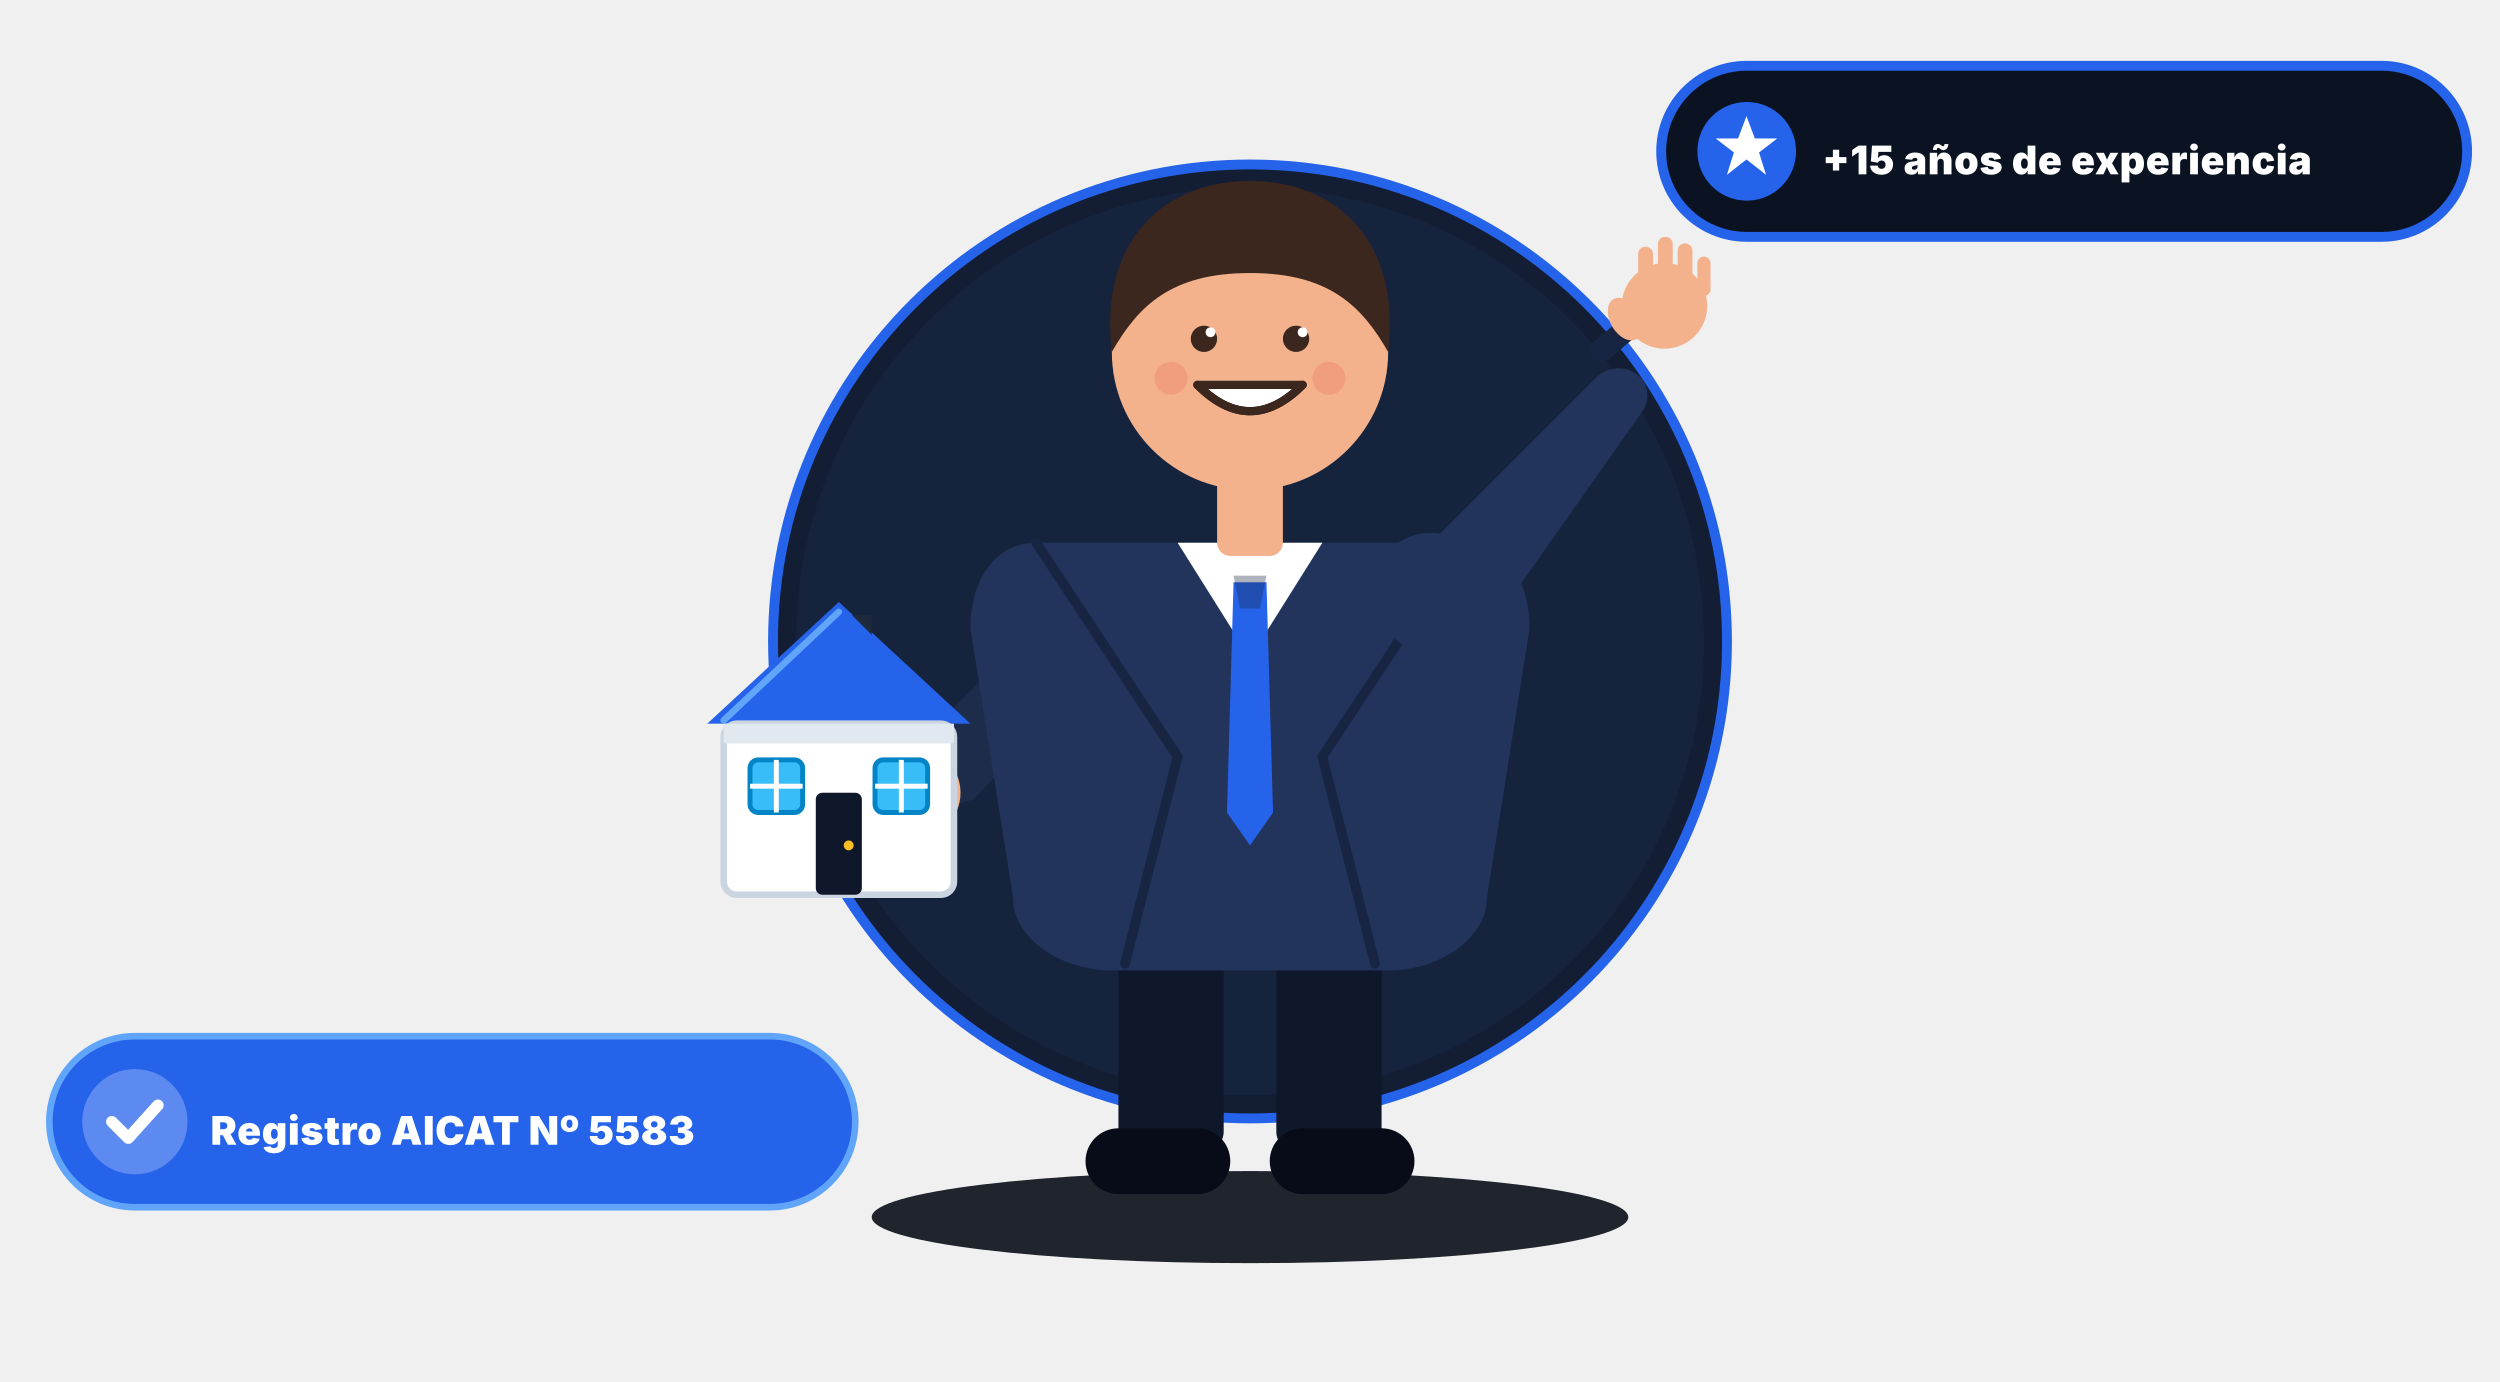
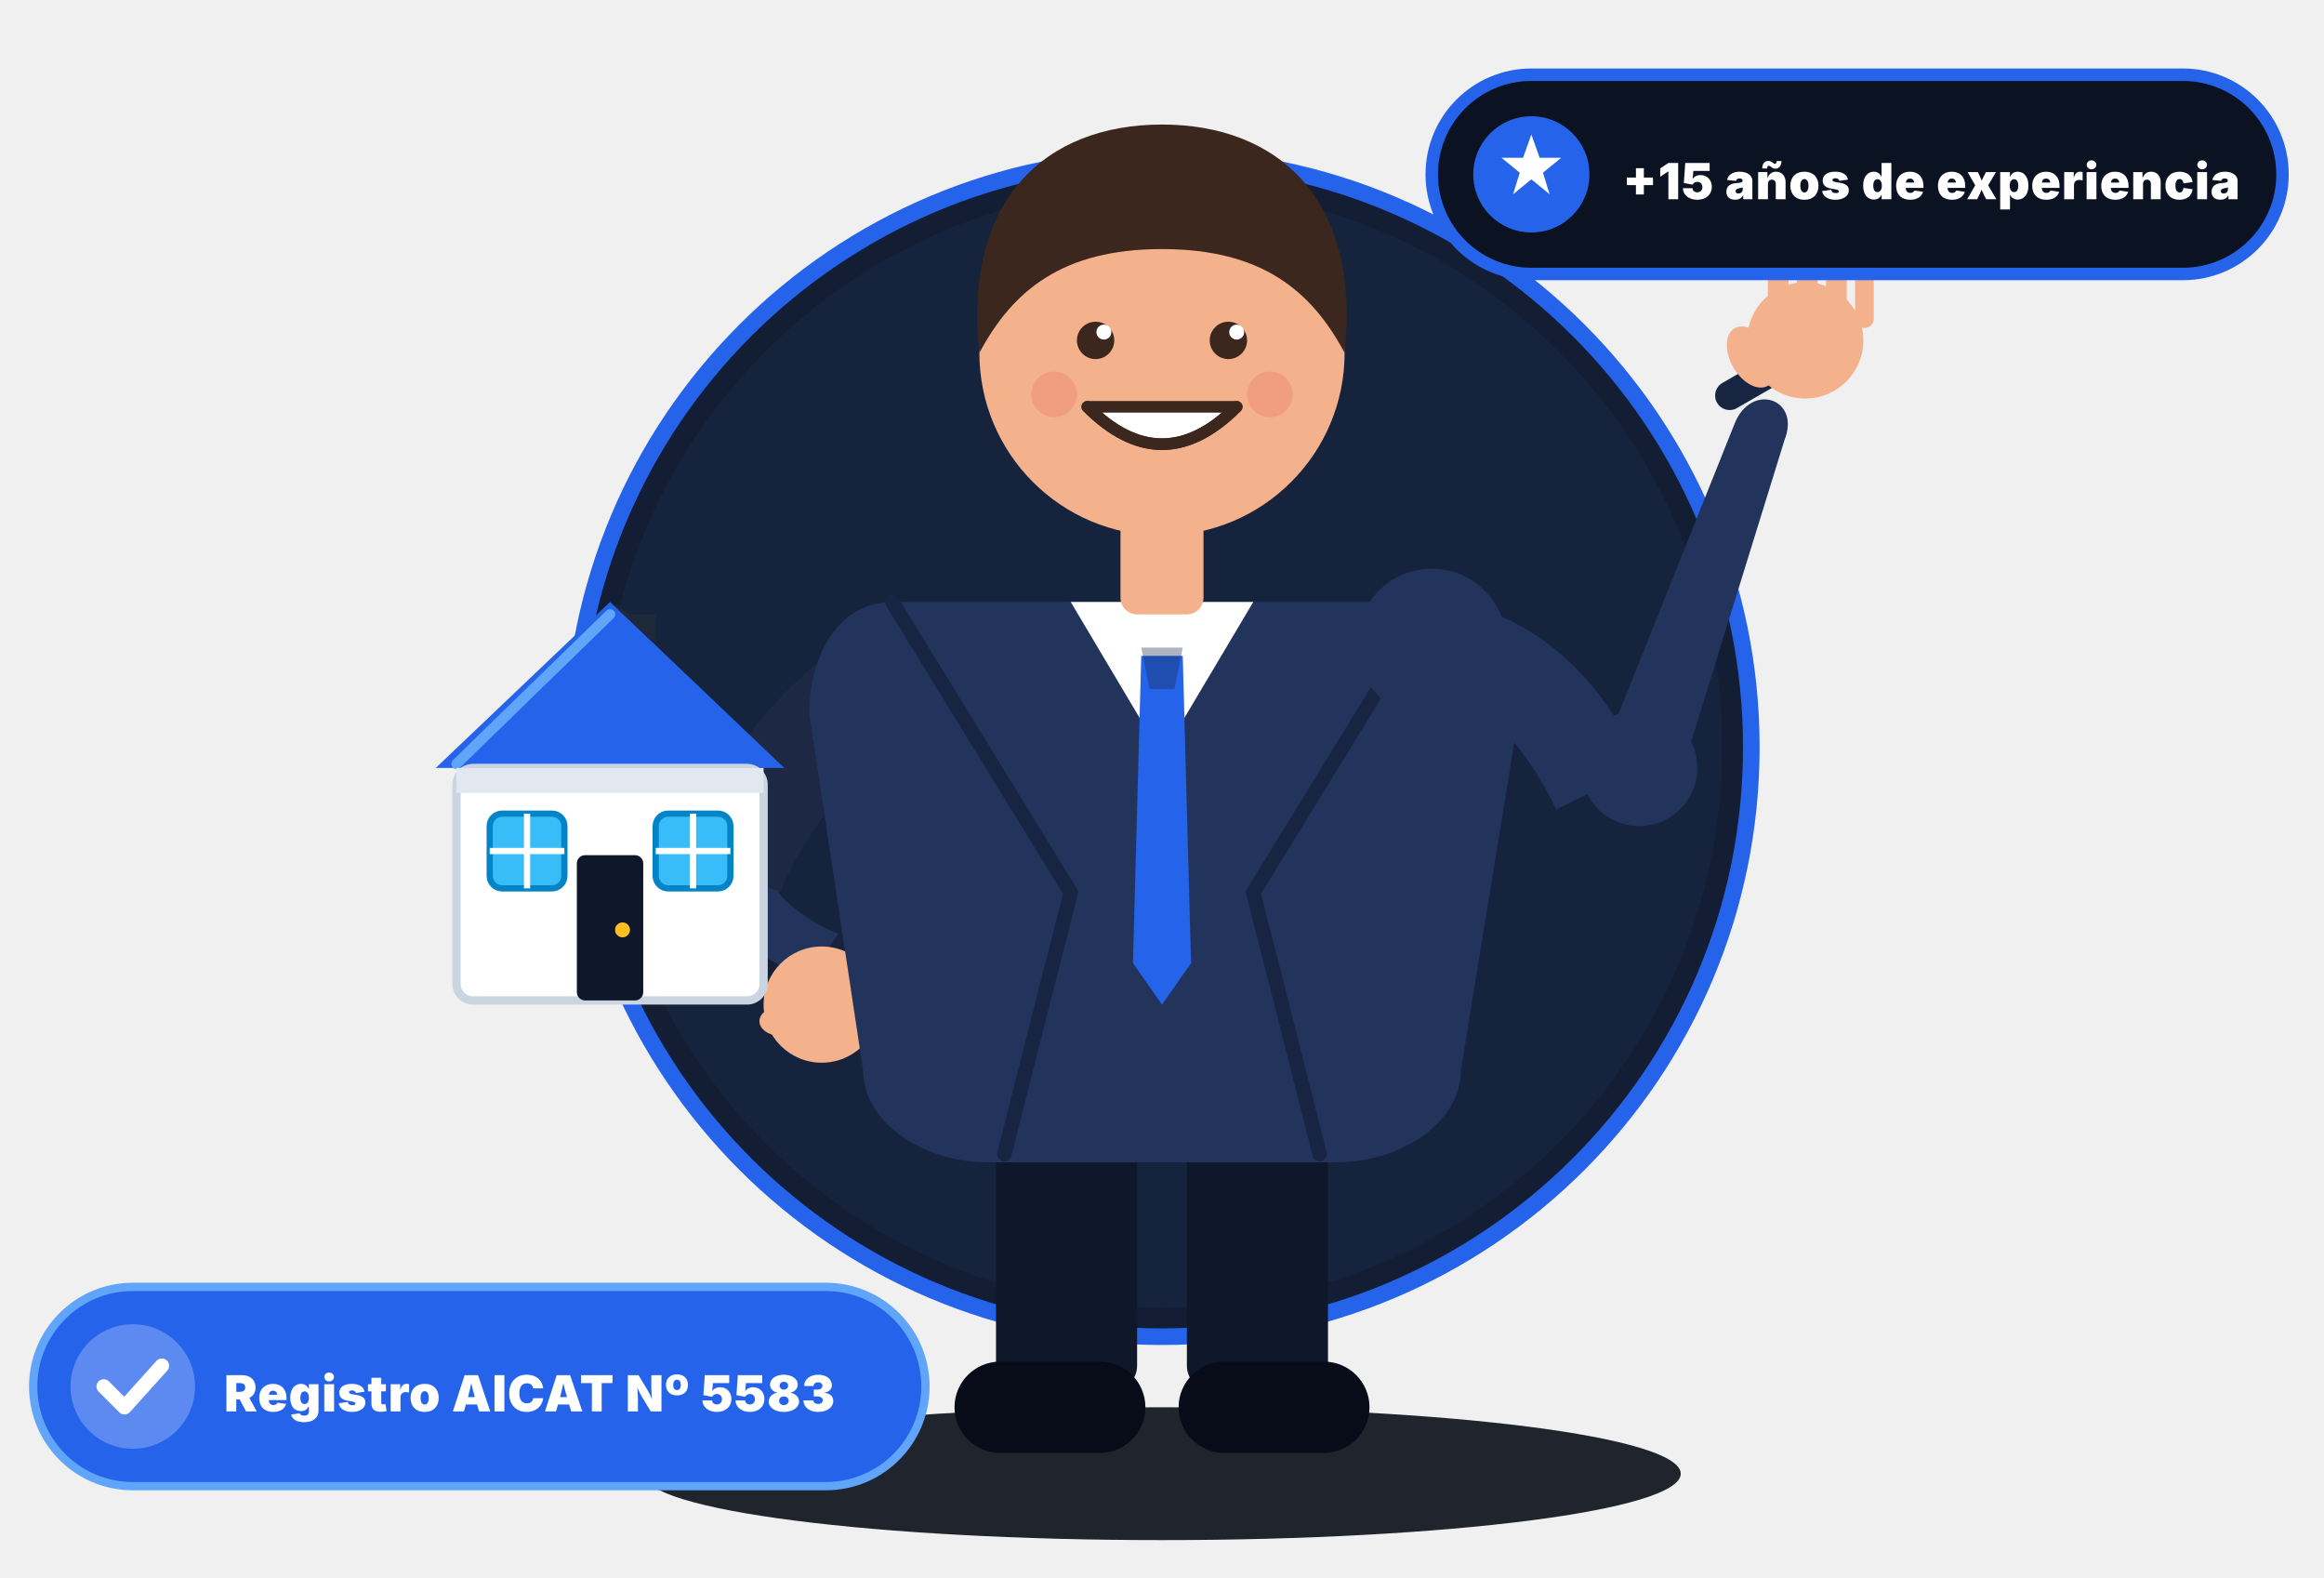
- <svg xmlns="http://www.w3.org/2000/svg" viewBox="0 0 760 420" width="100%" height="100%" fill="none">
+ <svg xmlns="http://www.w3.org/2000/svg" viewBox="0 0 560 380" width="100%" height="100%" fill="none">
  <defs>
    <style>
-       @keyframes waveArmFull {
+       @keyframes naturalWaveElbow {
        0%, 100% { transform: rotate(0deg); }
-         25% { transform: rotate(15deg); }
-         50% { transform: rotate(-6deg); }
-         75% { transform: rotate(16deg); }
+         20% { transform: rotate(14deg); }
+         40% { transform: rotate(-8deg); }
+         60% { transform: rotate(15deg); }
+         80% { transform: rotate(-4deg); }
      }
      @keyframes livelyBlink {
        0%, 90%, 100% { transform: scaleY(1); }
        95% { transform: scaleY(0.1); }
      }
      @keyframes subtleBreath {
        0%, 100% { transform: translateY(0px); }
        50% { transform: translateY(-3px); }
      }
-       .waving-arm-full {
-         animation: waveArmFull 2.2s ease-in-out infinite;
-         transform-origin: 435px 180px;
+       .waving-forearm-group {
+         animation: naturalWaveElbow 2s ease-in-out infinite;
+         transform-origin: 395px 185px;
      }
      .lively-blink {
        animation: livelyBlink 4s ease-in-out infinite;
-         transform-origin: 380px 100px;
+         transform-origin: 280px 82px;
      }
      .lively-body {
        animation: subtleBreath 3.5s ease-in-out infinite;
        transform-origin: center bottom;
      }
    </style>
  </defs>
-   <circle cx="380" cy="195" r="145" fill="#131d33" stroke="#2563eb" stroke-width="3" />
-   <circle cx="380" cy="195" r="138" fill="#16233d" />
-   <ellipse cx="380" cy="370" rx="115" ry="14" fill="#080d17" opacity="0.9" />
+   <circle cx="280" cy="180" r="142" fill="#131d33" stroke="#2563eb" stroke-width="4" />
+   <circle cx="280" cy="180" r="135" fill="#16233d" />
+   <ellipse cx="280" cy="355" rx="125" ry="16" fill="#080d17" opacity="0.9" />
  <g class="lively-body">
-     <rect x="340" y="255" width="32" height="95" rx="6" fill="#0f172a" />
-     <rect x="388" y="255" width="32" height="95" rx="6" fill="#0f172a" />
-     <rect x="330" y="343" width="44" height="20" rx="10" fill="#070c18" />
-     <rect x="386" y="343" width="44" height="20" rx="10" fill="#070c18" />
-     <path d="M 325 180 L 275 230 C 268 237 272 247 282 247 L 296 243 L 340 195 Z" fill="#1e2c4c" />
-     <circle cx="278" cy="241" r="14" fill="#f3b18c" />
-     <path d="M 315 165 C 315 165, 445 165, 445 165 C 458 165, 465 177, 465 191 L 452 273 C 452 285, 438 295, 422 295 L 338 295 C 322 295, 308 285, 308 273 L 295 191 C 295 177, 302 165, 315 165 Z" fill="#22345c" />
-     <path d="M 315 165 L 358 230 L 342 293" stroke="#182542" stroke-width="3" stroke-linecap="round" />
-     <path d="M 445 165 L 402 230 L 418 293" stroke="#182542" stroke-width="3" stroke-linecap="round" />
-     <polygon points="358,165 380,200 402,165 380,165" fill="#ffffff" />
-     <polygon points="375,177 385,177 387,247 380,257 373,247" fill="#2563eb" />
-     <polygon points="375,175 385,175 383,185 377,185" fill="#182542" opacity="0.35" />
-     <rect x="370" y="141" width="20" height="28" rx="4" fill="#f3b18c" />
-     <circle cx="380" cy="107" r="42" fill="#f3b18c" />
-     <path d="M 338 107 C 334 73 354 55 380 55 C 406 55 426 73 422 107 C 414 93 404 83 380 83 C 356 83 346 93 338 107 Z" fill="#3b271d" />
+     <rect x="240" y="240" width="34" height="95" rx="6" fill="#0f172a" />
+     <rect x="286" y="240" width="34" height="95" rx="6" fill="#0f172a" />
+     <rect x="230" y="328" width="46" height="22" rx="11" fill="#070c18" />
+     <rect x="284" y="328" width="46" height="22" rx="11" fill="#070c18" />
+     <g id="left-arm-complete">
+       <path d="M 225 145 C 205 148 175 175 165 205 L 188 215 C 196 195 215 175 235 168 Z" fill="#1c2844" />
+       <path d="M 165 205 C 160 220 170 238 190 242 L 202 225 C 190 220 185 212 188 215 Z" fill="#22345c" />
+       <rect x="180" y="228" width="16" height="7" rx="3.5" fill="#162035" transform="rotate(30 180 228)" />
+       <circle cx="198" cy="242" r="14" fill="#f3b18c" />
+       <ellipse cx="188" cy="246" rx="5" ry="3.5" fill="#f3b18c" />
+     </g>
+     <path d="M 215 145 C 215 145, 345 145, 345 145 C 358 145, 366 158, 366 172 L 352 258 C 352 270, 338 280, 322 280 L 238 280 C 222 280, 208 270, 208 258 L 195 172 C 195 158, 202 145, 215 145 Z" fill="#22345c" />
+     <path d="M 215 145 L 258 215 L 242 278" stroke="#182542" stroke-width="3.5" stroke-linecap="round" />
+     <path d="M 345 145 L 302 215 L 318 278" stroke="#182542" stroke-width="3.5" stroke-linecap="round" />
+     <polygon points="258,145 280,182 302,145 280,145" fill="#ffffff" />
+     <polygon points="275,158 285,158 287,232 280,242 273,232" fill="#2563eb" />
+     <polygon points="275,156 285,156 283,166 277,166" fill="#182542" opacity="0.35" />
+     <rect x="270" y="120" width="20" height="28" rx="4" fill="#f3b18c" />
+     <circle cx="280" cy="85" r="44" fill="#f3b18c" />
+     <path d="M 236 85 C 232 48 252 30 280 30 C 308 30 328 48 324 85 C 316 70 304 60 280 60 C 256 60 244 70 236 85 Z" fill="#3b271d" />
    <g class="lively-blink">
-       <circle cx="366" cy="103" r="4" fill="#3b271d" />
-       <circle cx="368" cy="101" r="1.5" fill="#ffffff" />
-       <circle cx="394" cy="103" r="4" fill="#3b271d" />
-       <circle cx="396" cy="101" r="1.5" fill="#ffffff" />
+       <circle cx="264" cy="82" r="4.5" fill="#3b271d" />
+       <circle cx="266" cy="80" r="1.8" fill="#ffffff" />
+       <circle cx="296" cy="82" r="4.5" fill="#3b271d" />
+       <circle cx="298" cy="80" r="1.8" fill="#ffffff" />
    </g>
-     <path d="M 364 117 Q 380 133 396 117 Z" fill="#ffffff" stroke="#3b271d" stroke-width="2.5" stroke-linejoin="round" />
-     <path d="M 364 117 Q 380 133 396 117" stroke="#3b271d" stroke-width="2.5" fill="none" stroke-linecap="round" />
-     <circle cx="356" cy="115" r="5" fill="#ea7b64" opacity="0.35" />
-     <circle cx="404" cy="115" r="5" fill="#ea7b64" opacity="0.35" />
+     <path d="M 262 98 Q 280 116 298 98 Z" fill="#ffffff" stroke="#3b271d" stroke-width="2.8" stroke-linejoin="round" />
+     <path d="M 262 98 Q 280 116 298 98" stroke="#3b271d" stroke-width="2.8" fill="none" stroke-linecap="round" />
+     <circle cx="254" cy="95" r="5.5" fill="#ea7b64" opacity="0.35" />
+     <circle cx="306" cy="95" r="5.5" fill="#ea7b64" opacity="0.35" />
    <g id="big-house-prop">
-       <polygon points="215,220 255,183 295,220" fill="#2563eb" />
-       <polygon points="255,183 265,193 265,187 259,187" fill="#1e293b" />
-       <line x1="220" y1="219" x2="255" y2="186" stroke="#60a5fa" stroke-width="2" stroke-linecap="round" />
-       <rect x="220" y="220" width="70" height="52" rx="4" fill="#ffffff" stroke="#cbd5e1" stroke-width="2" />
-       <rect x="220" y="220" width="70" height="6" fill="#e2e8f0" />
-       <rect x="228" y="231" width="16" height="16" rx="2.5" fill="#38bdf8" stroke="#0284c7" stroke-width="1.5" />
-       <line x1="236" y1="231" x2="236" y2="247" stroke="#ffffff" stroke-width="1.5" />
-       <line x1="228" y1="239" x2="244" y2="239" stroke="#ffffff" stroke-width="1.5" />
-       <rect x="266" y="231" width="16" height="16" rx="2.5" fill="#38bdf8" stroke="#0284c7" stroke-width="1.5" />
-       <line x1="274" y1="231" x2="274" y2="247" stroke="#ffffff" stroke-width="1.5" />
-       <line x1="266" y1="239" x2="282" y2="239" stroke="#ffffff" stroke-width="1.5" />
-       <rect x="248" y="241" width="14" height="31" rx="2" fill="#0f172a" />
-       <circle cx="258" cy="257" r="1.5" fill="#fbbf24" />
+       <polygon points="105,185 147,145 189,185" fill="#2563eb" />
+       <polygon points="147,145 158,155 158,148 152,148" fill="#1e293b" />
+       <line x1="110" y1="184" x2="147" y2="148" stroke="#60a5fa" stroke-width="2.5" stroke-linecap="round" />
+       <rect x="110" y="185" width="74" height="56" rx="4" fill="#ffffff" stroke="#cbd5e1" stroke-width="2" />
+       <rect x="110" y="185" width="74" height="6" fill="#e2e8f0" />
+       <rect x="118" y="196" width="18" height="18" rx="3" fill="#38bdf8" stroke="#0284c7" stroke-width="1.5" />
+       <line x1="127" y1="196" x2="127" y2="214" stroke="#ffffff" stroke-width="1.5" />
+       <line x1="118" y1="205" x2="136" y2="205" stroke="#ffffff" stroke-width="1.5" />
+       <rect x="158" y="196" width="18" height="18" rx="3" fill="#38bdf8" stroke="#0284c7" stroke-width="1.5" />
+       <line x1="167" y1="196" x2="167" y2="214" stroke="#ffffff" stroke-width="1.5" />
+       <line x1="158" y1="205" x2="176" y2="205" stroke="#ffffff" stroke-width="1.5" />
+       <rect x="139" y="206" width="16" height="35" rx="2" fill="#0f172a" />
+       <circle cx="150" cy="224" r="1.8" fill="#fbbf24" />
+     </g>
+     <g id="right-upper-arm">
+       <circle cx="345" cy="155" r="18" fill="#22345c" />
+       <path d="M 345 145 C 368 145 388 165 395 185 L 375 195 C 368 180 355 165 340 162 Z" fill="#22345c" />
+       <circle cx="395" cy="185" r="14" fill="#22345c" />
    </g>
  </g>
-   <g class="waving-arm-full">
-     <circle cx="435" cy="180" r="18" fill="#22345c" />
-     <path d="M 425 175 L 485 115 C 492 108 504 114 500 124 L 450 195 Z" fill="#22345c" />
-     <rect x="482" y="106" width="22" height="7" rx="3.5" fill="#182542" transform="rotate(-40 482 106)" />
-     <g id="waving-hand-top" transform="translate(492, 75)">
-       <circle cx="14" cy="18" r="13" fill="#f3b18c" />
-       <ellipse cx="2" cy="22" rx="4.5" ry="7" fill="#f3b18c" transform="rotate(-30 2 22)" />
-       <rect x="6" y="0" width="4.5" height="14" rx="2.2" fill="#f3b18c" />
-       <rect x="12" y="-3" width="4.5" height="17" rx="2.2" fill="#f3b18c" />
-       <rect x="18" y="-1" width="4.5" height="15" rx="2.2" fill="#f3b18c" />
-       <rect x="24" y="3" width="4" height="12" rx="2" fill="#f3b18c" />
+   <g class="waving-forearm-group">
+     <path d="M 386 182 L 418 102 C 422 92 434 96 430 106 L 404 190 Z" fill="#22345c" />
+     <rect x="412" y="94" width="22" height="7" rx="3.5" fill="#182542" transform="rotate(-30 412 94)" />
+     <g id="natural-waving-hand" transform="translate(420, 62)">
+       <circle cx="15" cy="20" r="14" fill="#f3b18c" />
+       <ellipse cx="2" cy="24" rx="5" ry="8" fill="#f3b18c" transform="rotate(-30 2 24)" />
+       <rect x="6" y="0" width="5" height="16" rx="2.5" fill="#f3b18c" />
+       <rect x="13" y="-4" width="5" height="19" rx="2.5" fill="#f3b18c" />
+       <rect x="20" y="-1" width="5" height="17" rx="2.5" fill="#f3b18c" />
+       <rect x="27" y="3" width="4.5" height="14" rx="2.2" fill="#f3b18c" />
    </g>
  </g>
-   <g id="badge-aicat" transform="translate(15, 315)">
-     <rect x="0" y="0" width="245" height="52" rx="26" fill="#2563eb" stroke="#60a5fa" stroke-width="2" />
-     <circle cx="26" cy="26" r="16" fill="#ffffff" opacity="0.25" />
-     <path d="M 19 26 L 24 31 L 33 21" stroke="#ffffff" stroke-width="3.5" stroke-linecap="round" stroke-linejoin="round" />
-     <text x="49" y="33" fill="#ffffff" font-family="system-ui, -apple-system, sans-serif" fontSize="15.5" font-weight="900" letter-spacing="0.2">Registro AICAT Nº 5583</text>
+   <g id="badge-aicat" transform="translate(8, 310)">
+     <rect x="0" y="0" width="215" height="48" rx="24" fill="#2563eb" stroke="#60a5fa" stroke-width="2" />
+     <circle cx="24" cy="24" r="15" fill="#ffffff" opacity="0.25" />
+     <path d="M 17 24 L 22 29 L 31 19" stroke="#ffffff" stroke-width="3.5" stroke-linecap="round" stroke-linejoin="round" />
+     <text x="46" y="30" fill="#ffffff" font-family="system-ui, -apple-system, sans-serif" fontSize="14" font-weight="900" letter-spacing="0.2">Registro AICAT Nº 5583</text>
  </g>
-   <g id="badge-exp" transform="translate(505, 20)">
-     <rect x="0" y="0" width="245" height="52" rx="26" fill="#0b1322" stroke="#2563eb" stroke-width="3" />
-     <circle cx="26" cy="26" r="15" fill="#2563eb" />
-     <polygon points="26,14 29,22 37,22 30.5,27 33,35 26,29.5 19,35 21.5,27 15,22 23,22" fill="#ffffff" transform="scale(0.85) translate(4.5, 4)" />
-     <text x="49" y="33" fill="#ffffff" font-family="system-ui, -apple-system, sans-serif" fontSize="15.5" font-weight="900" letter-spacing="0.2">+15 años de experiencia</text>
+   <g id="badge-exp" transform="translate(345, 18)">
+     <rect x="0" y="0" width="205" height="48" rx="24" fill="#0b1322" stroke="#2563eb" stroke-width="3" />
+     <circle cx="24" cy="24" r="14" fill="#2563eb" />
+     <polygon points="24,12 26.5,19 33,19 27.5,23.5 29.5,30 24,25.5 18.5,30 20.5,23.5 15,19 21.5,19" fill="#ffffff" transform="scale(0.8) translate(6, 6)" />
+     <text x="46" y="30" fill="#ffffff" font-family="system-ui, -apple-system, sans-serif" fontSize="14" font-weight="900" letter-spacing="0.2">+15 años de experiencia</text>
  </g>
</svg>
